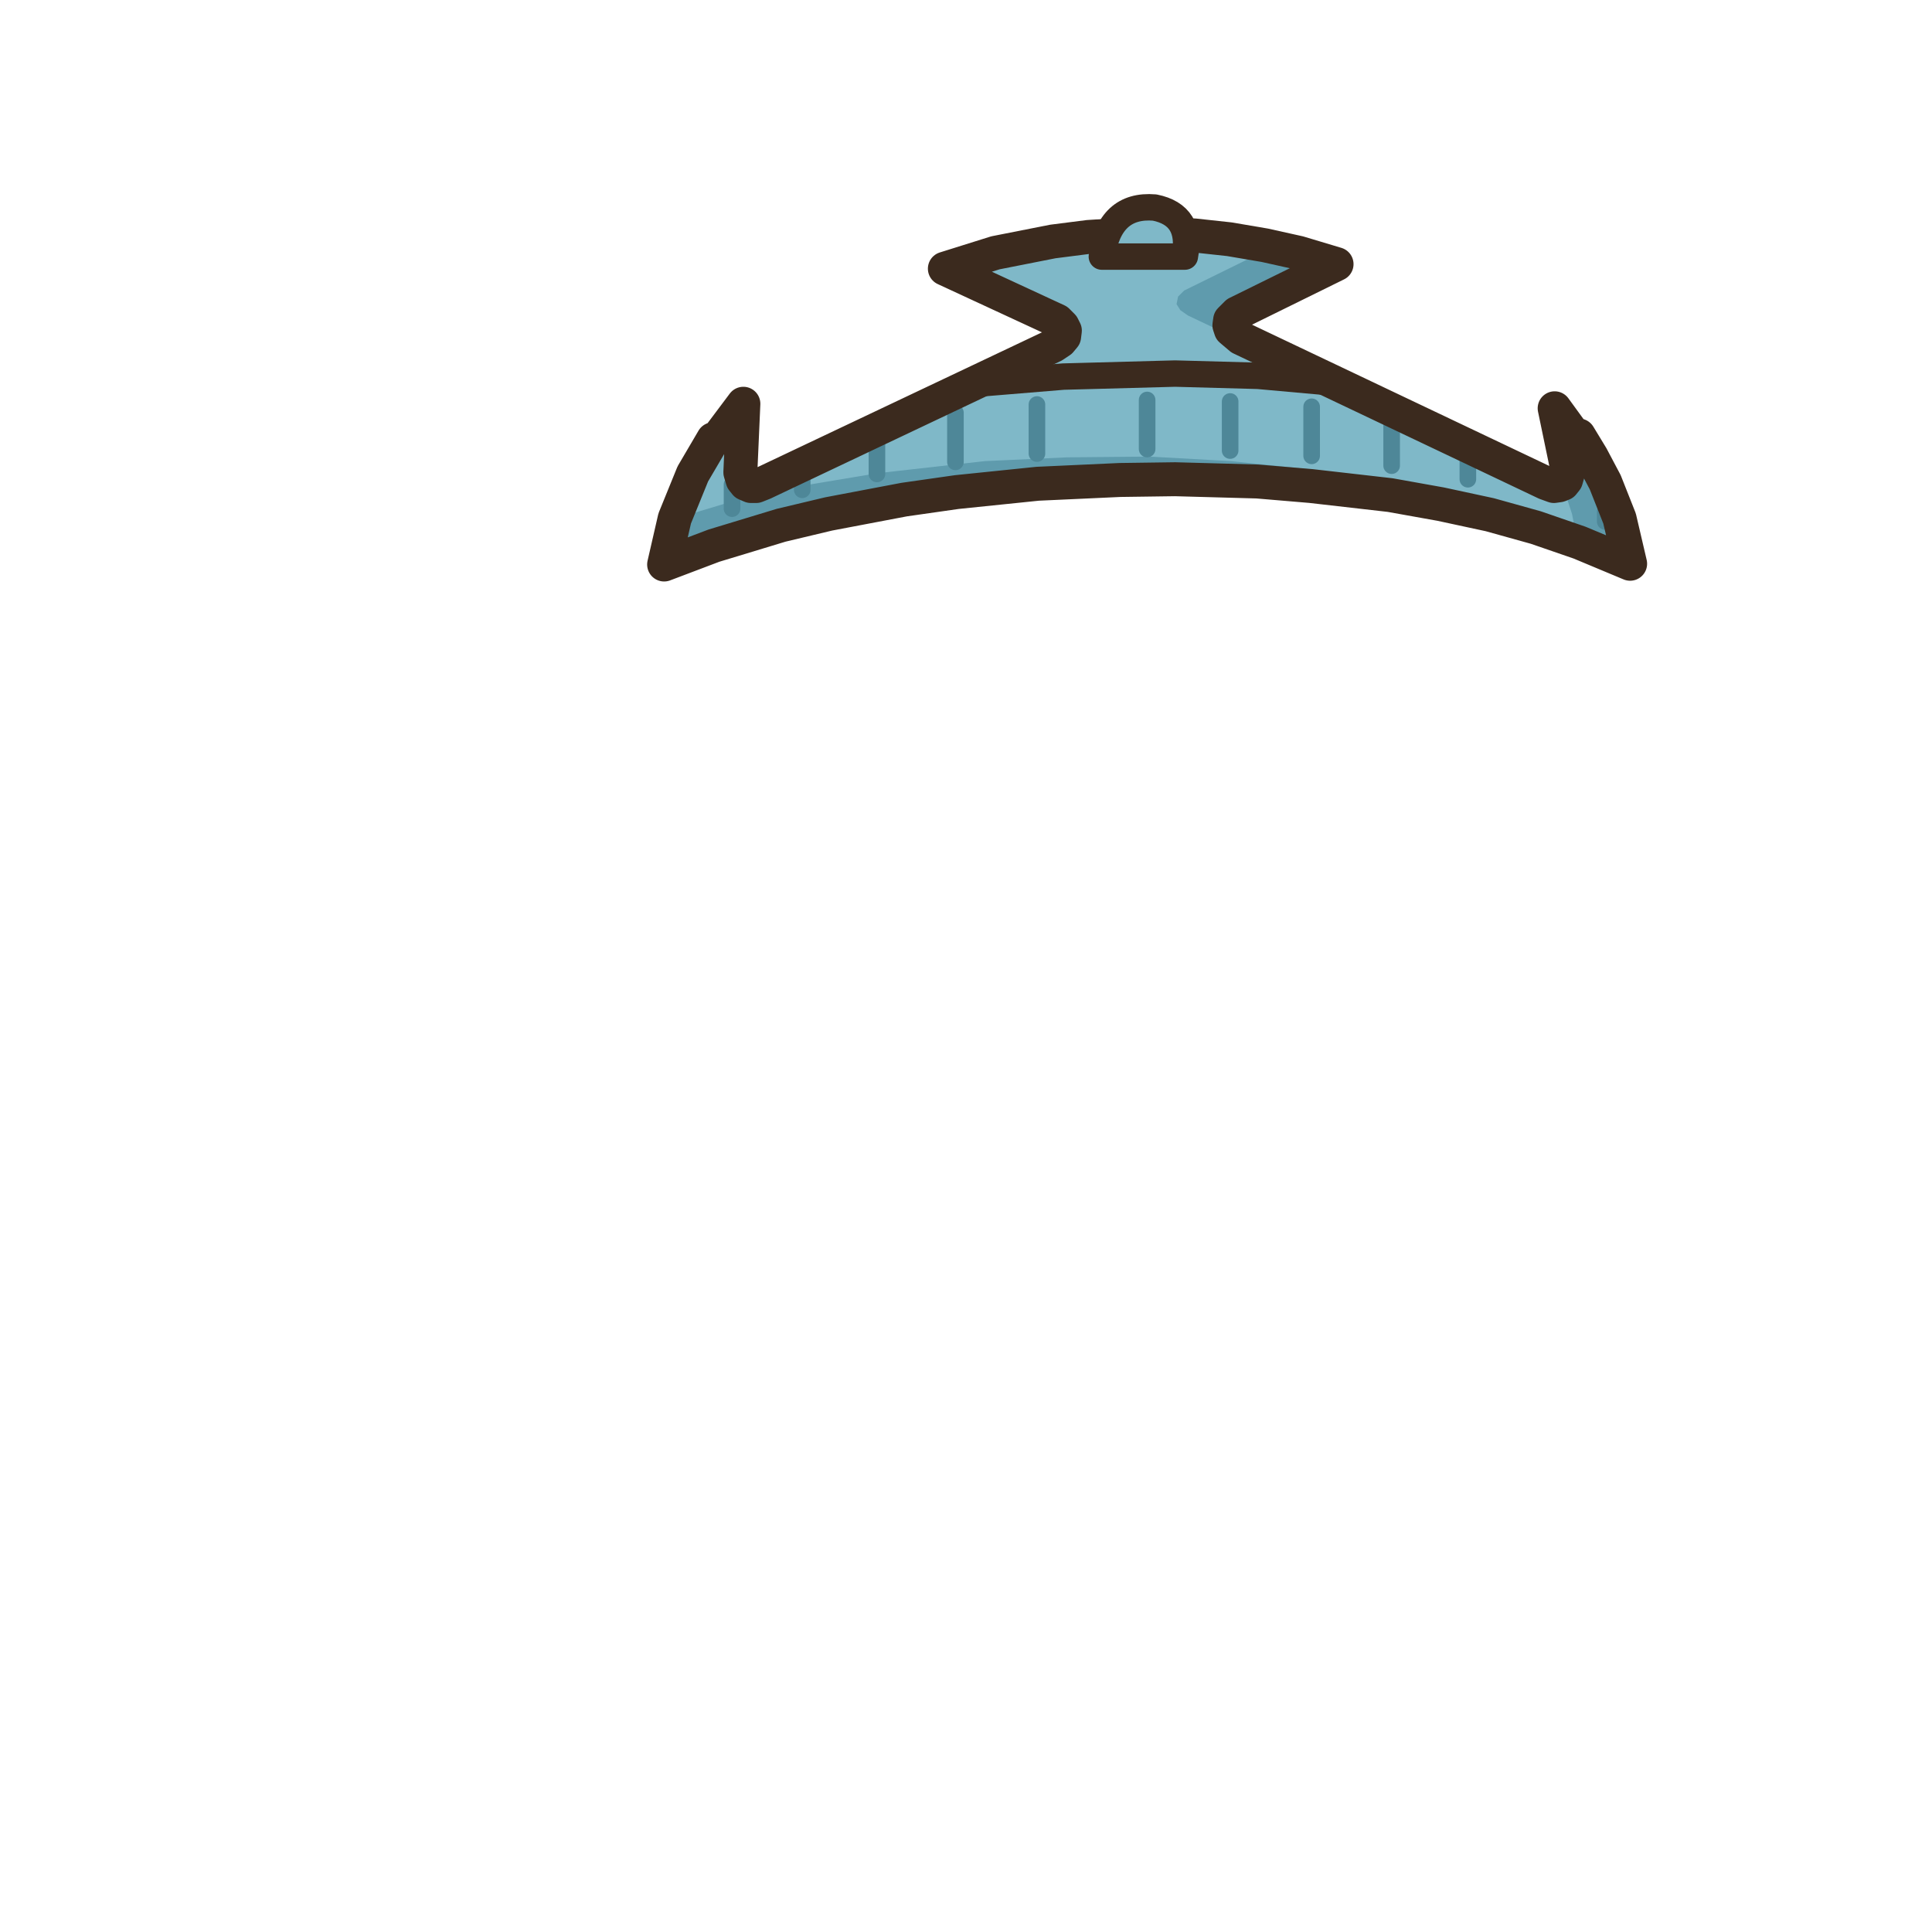
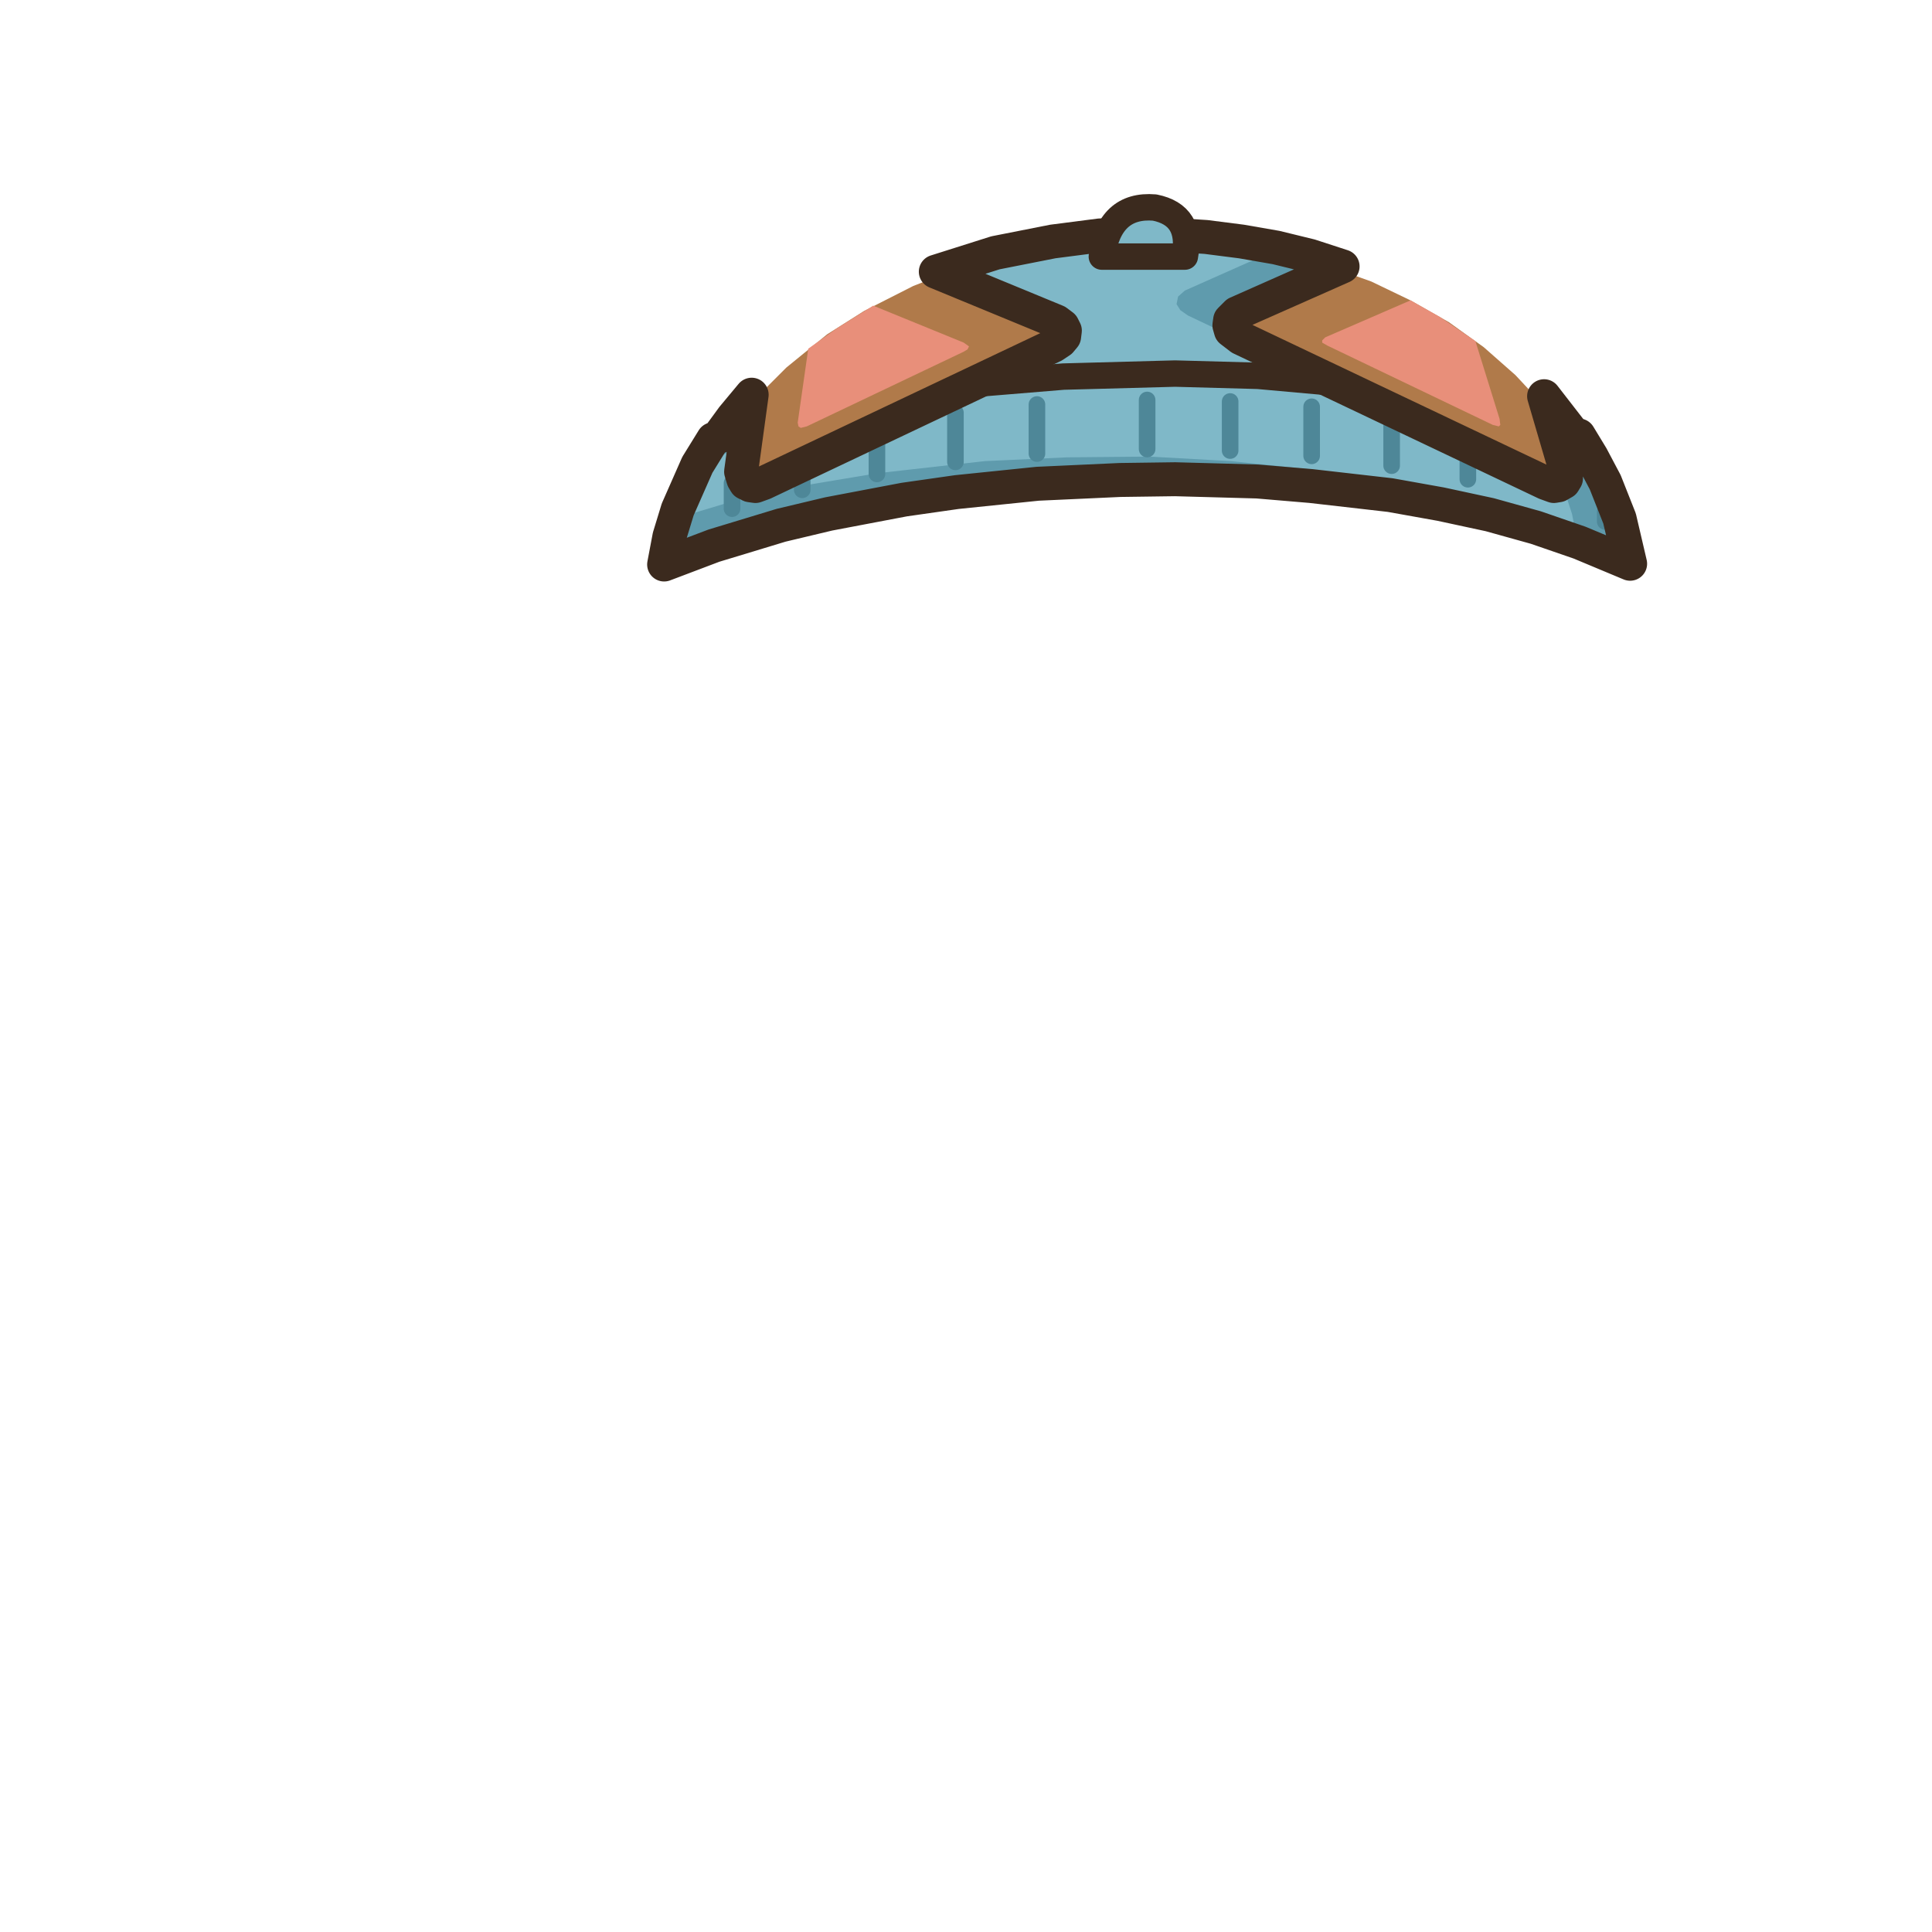
<svg xmlns="http://www.w3.org/2000/svg" viewBox="0 0 256 256">
  <g>
-     <path d="M208.4 57.4 L206 54.1 L207.6 61.8 L207.7 62.9 L207.5 63.6 L207.1 64.1 L206.6 64.3 L205.9 64.4 L204.8 64 L164.4 44.8 L163.1 43.7 L162.9 43.1 L163 42.4 L163.9 41.5 L177.1 35 L172.1 33.5 L167.6 32.5 L162.9 31.7 L158.3 31.2 L153.6 31 L148.9 31.1 L144.2 31.4 L139.5 32 L131.9 33.5 L125.2 35.6 L140.1 42.5 L140.8 43.2 L141.1 43.8 L141 44.6 L140.5 45.2 L139.6 45.8 L101.2 64 L100.2 64.4 L99.5 64.4 L98.8 64.1 L98.4 63.6 L98.1 62.6 L98.5 53.5 L95.2 57.9 L94.5 58.2 L91.8 62.8 L89.4 68.7 L88 74.8 L94.6 72.3 L103.5 69.6 L109.8 68.1 L119.8 66.2 L126.8 65.2 L137.5 64.1 L148.4 63.6 L155.7 63.5 L166.6 63.8 L173.7 64.4 L184.2 65.6 L190.9 66.8 L197.4 68.2 L203.5 69.9 L209.3 71.9 L216 74.7 L214.6 68.7 L212.7 63.9 L210.9 60.5 L209.2 57.7Z" fill="#7FB8C8" fill-rule="evenodd" />
-     <path d="M208.4 57.4 L206 54.1 L207.7 62.4 L207.5 63.5 L207 64.1 L208.3 68.1 L209 71.7 L202.3 68.9 L196.5 66.9 L190.4 65.2 L180.6 63.2 L173.7 62.2 L163.1 61.1 L152.3 60.5 L141.4 60.6 L130.5 61.1 L116.3 62.7 L106.1 64.4 L96.5 66.6 L89.5 68.7 L88 74.8 L94.6 72.3 L103.5 69.6 L109.8 68.1 L119.8 66.2 L126.8 65.2 L137.5 64.1 L148.4 63.6 L155.7 63.5 L166.6 63.8 L173.7 64.4 L184.2 65.6 L190.9 66.8 L197.4 68.2 L203.5 69.9 L209.3 71.9 L216 74.7 L214.6 68.7 L212.2 62.8 L209.2 57.7ZM164.4 44.8 L163.4 44.1 L162.9 43.2 L163.1 42.3 L163.8 41.6 L177.1 35 L173.6 33.9 L168.7 32.7 L156.9 38.5 L156.1 39.3 L155.9 40.3 L156.4 41.1 L157.4 41.8 L197.8 61 L199.2 61.4ZM98.5 53.5 L95.2 57.9 L94.5 58.2 L92.6 61.4 L93.8 61.2 L98.3 59.1Z" fill="#5F9BAD" />
-     <path d="M97 67.4 L97 64.2M106.3 64.9 L106.3 63.3M116.2 62.8 L116.2 58.6M126.6 61.2 L126.6 54.7M137.4 60.1 L137.4 53.6M152 59.5 L152 53M163 59.7 L163 53.2M173.8 60.4 L173.8 53.9M184.4 61.7 L184.4 56M194.5 63.5 L194.5 60.8M212.7 69.1 L212.7 67.8" fill="none" stroke="#4E8798" stroke-width="2.2" stroke-linecap="round" stroke-linejoin="round" />
-     <path d="M91.8 73.3 L97.5 71.3 L103.5 69.6 L109.8 68.1 L119.8 66.2 L126.8 65.2 L137.5 64.1 L148.4 63.6 L155.7 63.5 L166.6 63.8 L173.7 64.4 L184.2 65.6 L190.9 66.8 L197.4 68.2 L203.5 69.9 L209.3 71.9 L216 74.7 L214.9 69.9 L213.7 66.3 L211.6 61.6 L209.2 57.7 L206.5 56.7 L207.7 62.9 L207.5 63.6 L207 64.1 L206.4 64.4 L205.8 64.4 L204.8 64 L176.7 50.7 L166.7 49.8 L155.7 49.5 L140.9 49.9 L128.8 50.9 L101.2 64 L100.2 64.4 L98.9 64.1 L98.2 63.1 L98.1 62 L98.4 56.9 L94.5 58.2 L92.4 61.6 L90.3 66.3 L89.1 69.9 L88 74.8Z" fill="none" stroke="#3B2A1E" stroke-width="3.5" stroke-linecap="round" stroke-linejoin="round" />
-     <path d="M208.4 57.4 L206 54.1 L207.6 61.8 L207.7 62.9 L207.5 63.6 L207.1 64.1 L206.6 64.3 L205.9 64.4 L204.8 64 L164.4 44.8 L163.1 43.7 L162.9 43.1 L163 42.4 L163.9 41.5 L177.1 35 L172.1 33.5 L167.6 32.5 L162.9 31.7 L158.3 31.2 L153.6 31 L148.9 31.1 L144.2 31.4 L139.5 32 L131.9 33.5 L125.2 35.6 L140.1 42.5 L140.8 43.2 L141.1 43.8 L141 44.6 L140.5 45.2 L139.6 45.8 L101.2 64 L100.2 64.4 L99.5 64.4 L98.8 64.1 L98.4 63.6 L98.1 62.6 L98.5 53.5 L95.2 57.9 L94.5 58.2 L91.8 62.8 L89.4 68.7 L88 74.8 L94.6 72.3 L103.5 69.6 L109.8 68.1 L119.8 66.2 L126.8 65.2 L137.5 64.1 L148.4 63.6 L155.7 63.5 L166.6 63.8 L173.7 64.4 L184.2 65.6 L190.9 66.8 L197.4 68.2 L203.5 69.9 L209.3 71.9 L216 74.7 L214.6 68.7 L212.7 63.9 L210.9 60.5 L209.2 57.7Z" fill="none" stroke="#3B2A1E" stroke-width="4.5" stroke-linecap="round" stroke-linejoin="round" />
+     <path d="M205.4 64.3 L206.3 64.4 L207 64.1 L207.4 63.6 L207.6 62.9 L205 54.2 L200.8 49.7 L196.6 46 L192 42.7 L186.9 39.8 L181.7 37.3 L177.2 35.7 L164.4 41.3 L163.5 41.8 L163.1 42.3 L162.9 42.9 L163.1 43.7 L163.5 44.2 L164.3 44.7ZM140.1 45.5 L140.9 44.8 L141.1 44 L140.8 43.2 L140 42.6 L124.8 36.4 L121 37.9 L114.5 41.2 L109.6 44.3 L104.2 48.7 L100.3 52.6 L99.5 53.6 L98.3 61.9 L98.5 63.5 L98.9 64.1 L99.5 64.4 L100.2 64.4 L101.2 64.1Z" fill="#B07A4A" />
+     <path d="M175.6 44.7 L175.2 45.1 L175.2 45.4 L175.9 45.8 L197.8 56.3 L198.6 56.5 L198.8 56.3 L198.7 55.5 L195.5 45.2 L190.8 42 L186.9 39.8ZM105.7 56 L105.8 56.5 L106.1 56.7 L106.9 56.5 L127.7 46.6 L128.2 46.3 L128.4 45.9 L127.7 45.4 L115.7 40.5 L110.9 43.5 L107.1 46.2Z" fill="#E88F7A" />
+     <path d="M208.4 57.4 L204.6 52.5 L207.5 62.4 L207.5 63.4 L207.2 63.9 L206.5 64.3 L205.9 64.4 L204.8 64 L164.4 44.8 L163.1 43.8 L162.9 43.1 L163 42.4 L163.9 41.5 L177.9 35.3 L173.6 33.9 L169.1 32.8 L164.5 32 L159.8 31.4 L155.1 31.1 L150.4 31 L145.7 31.2 L139.5 32 L131.9 33.5 L124 36 L140 42.6 L140.8 43.2 L141.1 43.8 L141 44.6 L140.5 45.2 L139.6 45.8 L101.2 64 L100.1 64.4 L99.4 64.3 L98.8 64 L98.5 63.5 L98.2 62.5 L99.6 52.3 L97.1 55.3 L95.2 57.9 L94.5 58.2 L92.4 61.6 L89.8 67.5 L88.7 71.1 L88 74.8 L94.6 72.3 L103.5 69.6 L109.8 68.1 L119.8 66.2 L126.8 65.2 L137.5 64.1 L148.4 63.6 L155.7 63.5 L166.6 63.8 L173.7 64.4 L184.2 65.6 L190.9 66.8 L197.4 68.2 L203.5 69.9 L209.3 71.9 L216 74.7 L214.6 68.7 L212.7 63.9 L210.9 60.5 L209.2 57.7Z" fill="#7FB8C8" fill-rule="evenodd" />
+     <path d="M208.4 57.4 L204.6 52.5 L207.5 62.3 L207.5 63.4 L207 64.1 L208.3 68.1 L209 71.7 L202.3 68.9 L196.5 66.9 L190.4 65.2 L180.6 63.2 L173.7 62.2 L163.1 61.1 L152.3 60.5 L141.4 60.6 L130.5 61.1 L116.3 62.7 L106.1 64.4 L96.5 66.6 L89.5 68.7 L88 74.8 L94.6 72.3 L103.5 69.6 L109.8 68.1 L119.8 66.2 L126.8 65.2 L137.5 64.1 L148.4 63.6 L155.7 63.5 L166.6 63.8 L173.7 64.4 L184.2 65.6 L190.9 66.8 L197.4 68.2 L203.5 69.9 L209.3 71.9 L216 74.7 L214.6 68.7 L212.2 62.8 L209.2 57.7ZM164.4 44.8 L163.4 44.1 L162.9 43.2 L163.1 42.3 L163.9 41.6 L178 35.3 L173.6 33.9 L169.6 32.9 L157 38.5 L156.1 39.3 L155.9 40.3 L156.4 41.1 L157.4 41.8 L197.8 61 L199.2 61.4ZM124 36 L133.5 39.9 L132.5 39.3 L124.2 36ZM98.7 58.9 L99.6 52.3 L97.1 55.3 L95.2 57.9 L94.5 58.2 L92.6 61.4 L93.8 61.2Z" fill="#5F9BAD" />
+     <path d="M97 67.4 L97 64M106.3 64.9 L106.3 63.3M116.2 62.8 L116.2 58.6M126.6 61.2 L126.6 54.7M137.4 60.1 L137.4 53.6M152 59.5 L152 53M163 59.7 L163 53.2M173.8 60.4 L173.8 53.9M184.4 61.7 L184.4 56M194.5 63.5 L194.5 60.8M212.7 69.1 L212.7 67.8" fill="none" stroke="#4E8798" stroke-width="2.2" stroke-linecap="round" stroke-linejoin="round" />
+     <path d="M91.8 73.3 L97.5 71.3 L103.5 69.6 L109.8 68.1 L119.8 66.2 L126.8 65.2 L137.5 64.1 L148.4 63.6 L155.7 63.5 L166.6 63.8 L173.7 64.4 L184.2 65.6 L190.9 66.8 L197.4 68.2 L203.5 69.9 L209.3 71.9 L216 74.7 L214.9 69.9 L213.7 66.3 L211.6 61.6 L209.2 57.7 L205.7 56.5 L207.6 62.9 L207.4 63.5 L207.1 64.1 L206.4 64.4 L205.8 64.4 L204.8 64 L176.7 50.7 L166.7 49.8 L155.7 49.5 L140.9 49.9 L128.8 50.9 L101.2 64 L100.2 64.4 L99.5 64.4 L98.9 64.1 L98.3 63 L98.3 61.9 L99 56.7 L94.5 58.2 L92.4 61.6 L90.3 66.3 L89.1 69.9 L88 74.8Z" fill="none" stroke="#3B2A1E" stroke-width="3.5" stroke-linecap="round" stroke-linejoin="round" />
+     <path d="M208.4 57.4 L204.6 52.5 L207.5 62.4 L207.5 63.4 L207.2 63.9 L206.5 64.3 L205.9 64.4 L204.8 64 L164.4 44.8 L163.1 43.8 L162.9 43.1 L163 42.4 L163.9 41.5 L177.9 35.3 L173.6 33.9 L169.1 32.8 L164.5 32 L159.8 31.4 L155.1 31.1 L150.4 31 L145.7 31.2 L139.5 32 L131.9 33.5 L124 36 L140 42.6 L140.8 43.2 L141.1 43.8 L141 44.6 L140.5 45.2 L139.6 45.8 L101.2 64 L100.1 64.4 L99.4 64.3 L98.8 64 L98.5 63.5 L98.2 62.5 L99.6 52.3 L97.1 55.3 L95.2 57.9 L94.5 58.2 L92.4 61.6 L89.8 67.5 L88.7 71.1 L88 74.8 L94.6 72.3 L103.5 69.6 L109.8 68.1 L119.8 66.2 L126.8 65.2 L137.5 64.1 L148.4 63.6 L155.7 63.5 L166.6 63.8 L173.7 64.4 L184.2 65.6 L190.9 66.8 L197.4 68.2 L203.5 69.9 L209.3 71.9 L216 74.7 L214.6 68.7 L212.7 63.9 L210.9 60.5 L209.2 57.7Z" fill="none" stroke="#3B2A1E" stroke-width="4.5" stroke-linecap="round" stroke-linejoin="round" />
    <path d="M146 34 Q147 27 153 27.5 Q158 28.5 157 34Z" fill="#7FB8C8" stroke="#3B2A1E" stroke-width="3.5" stroke-linejoin="round" />
  </g>
</svg>
